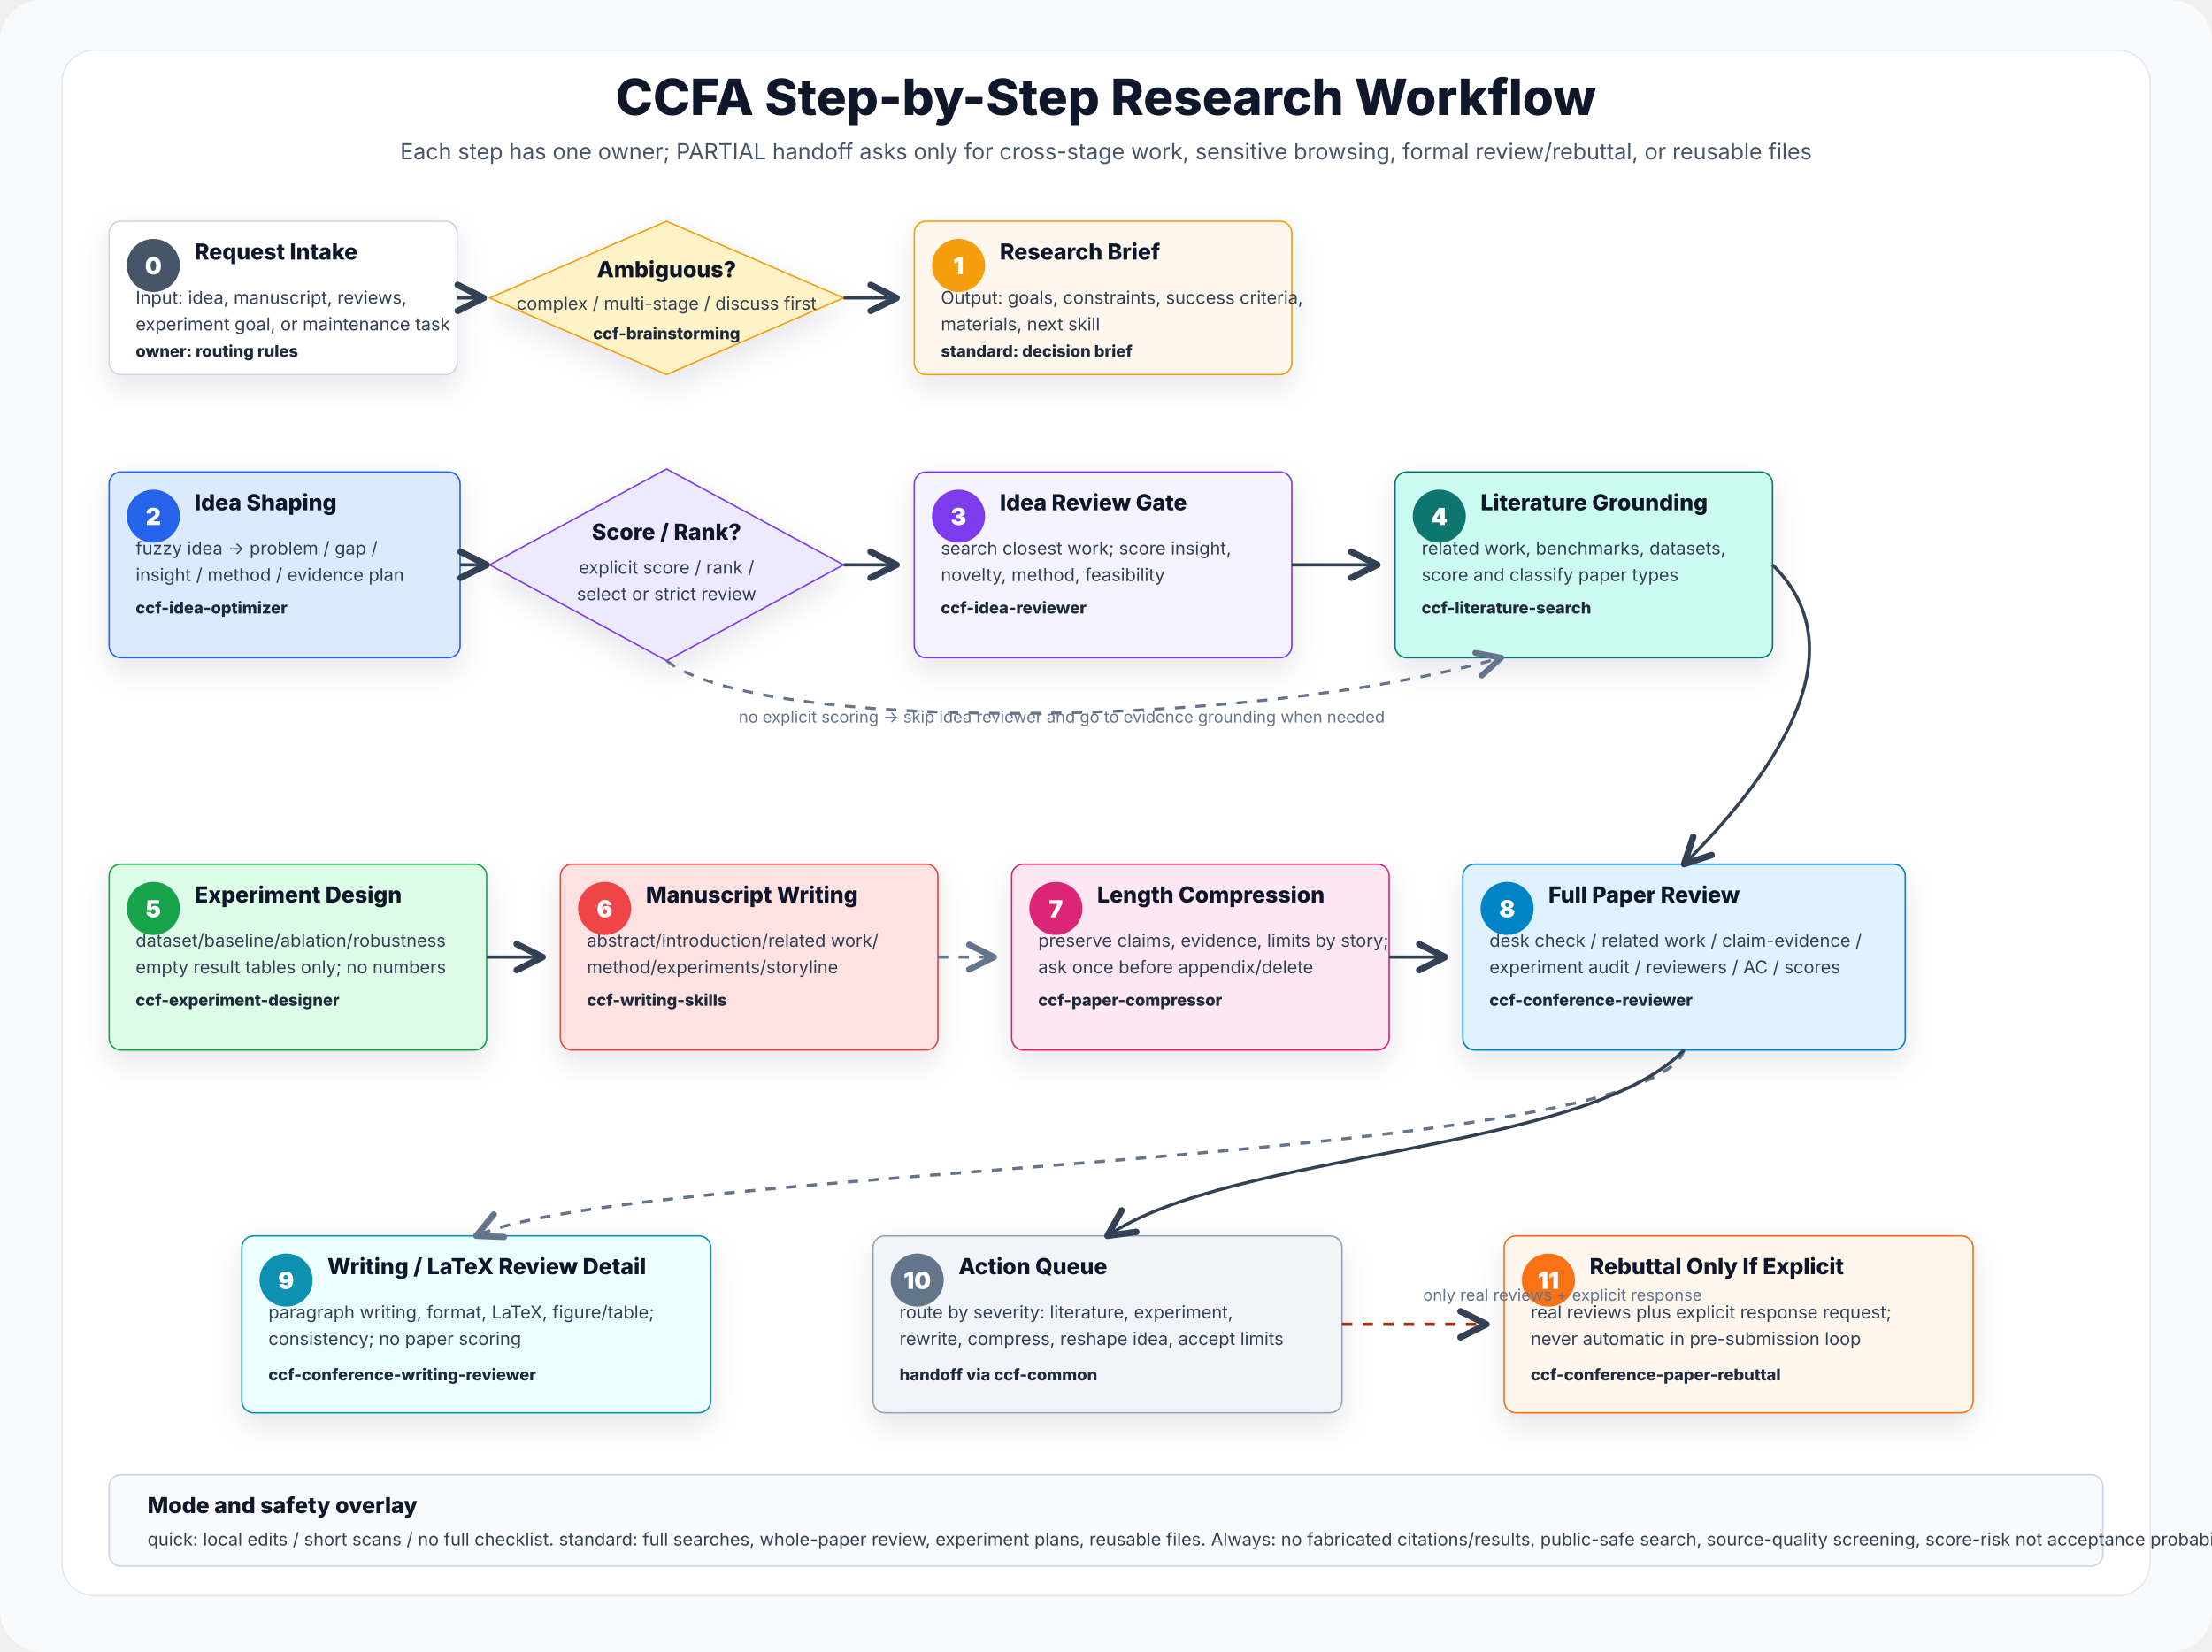
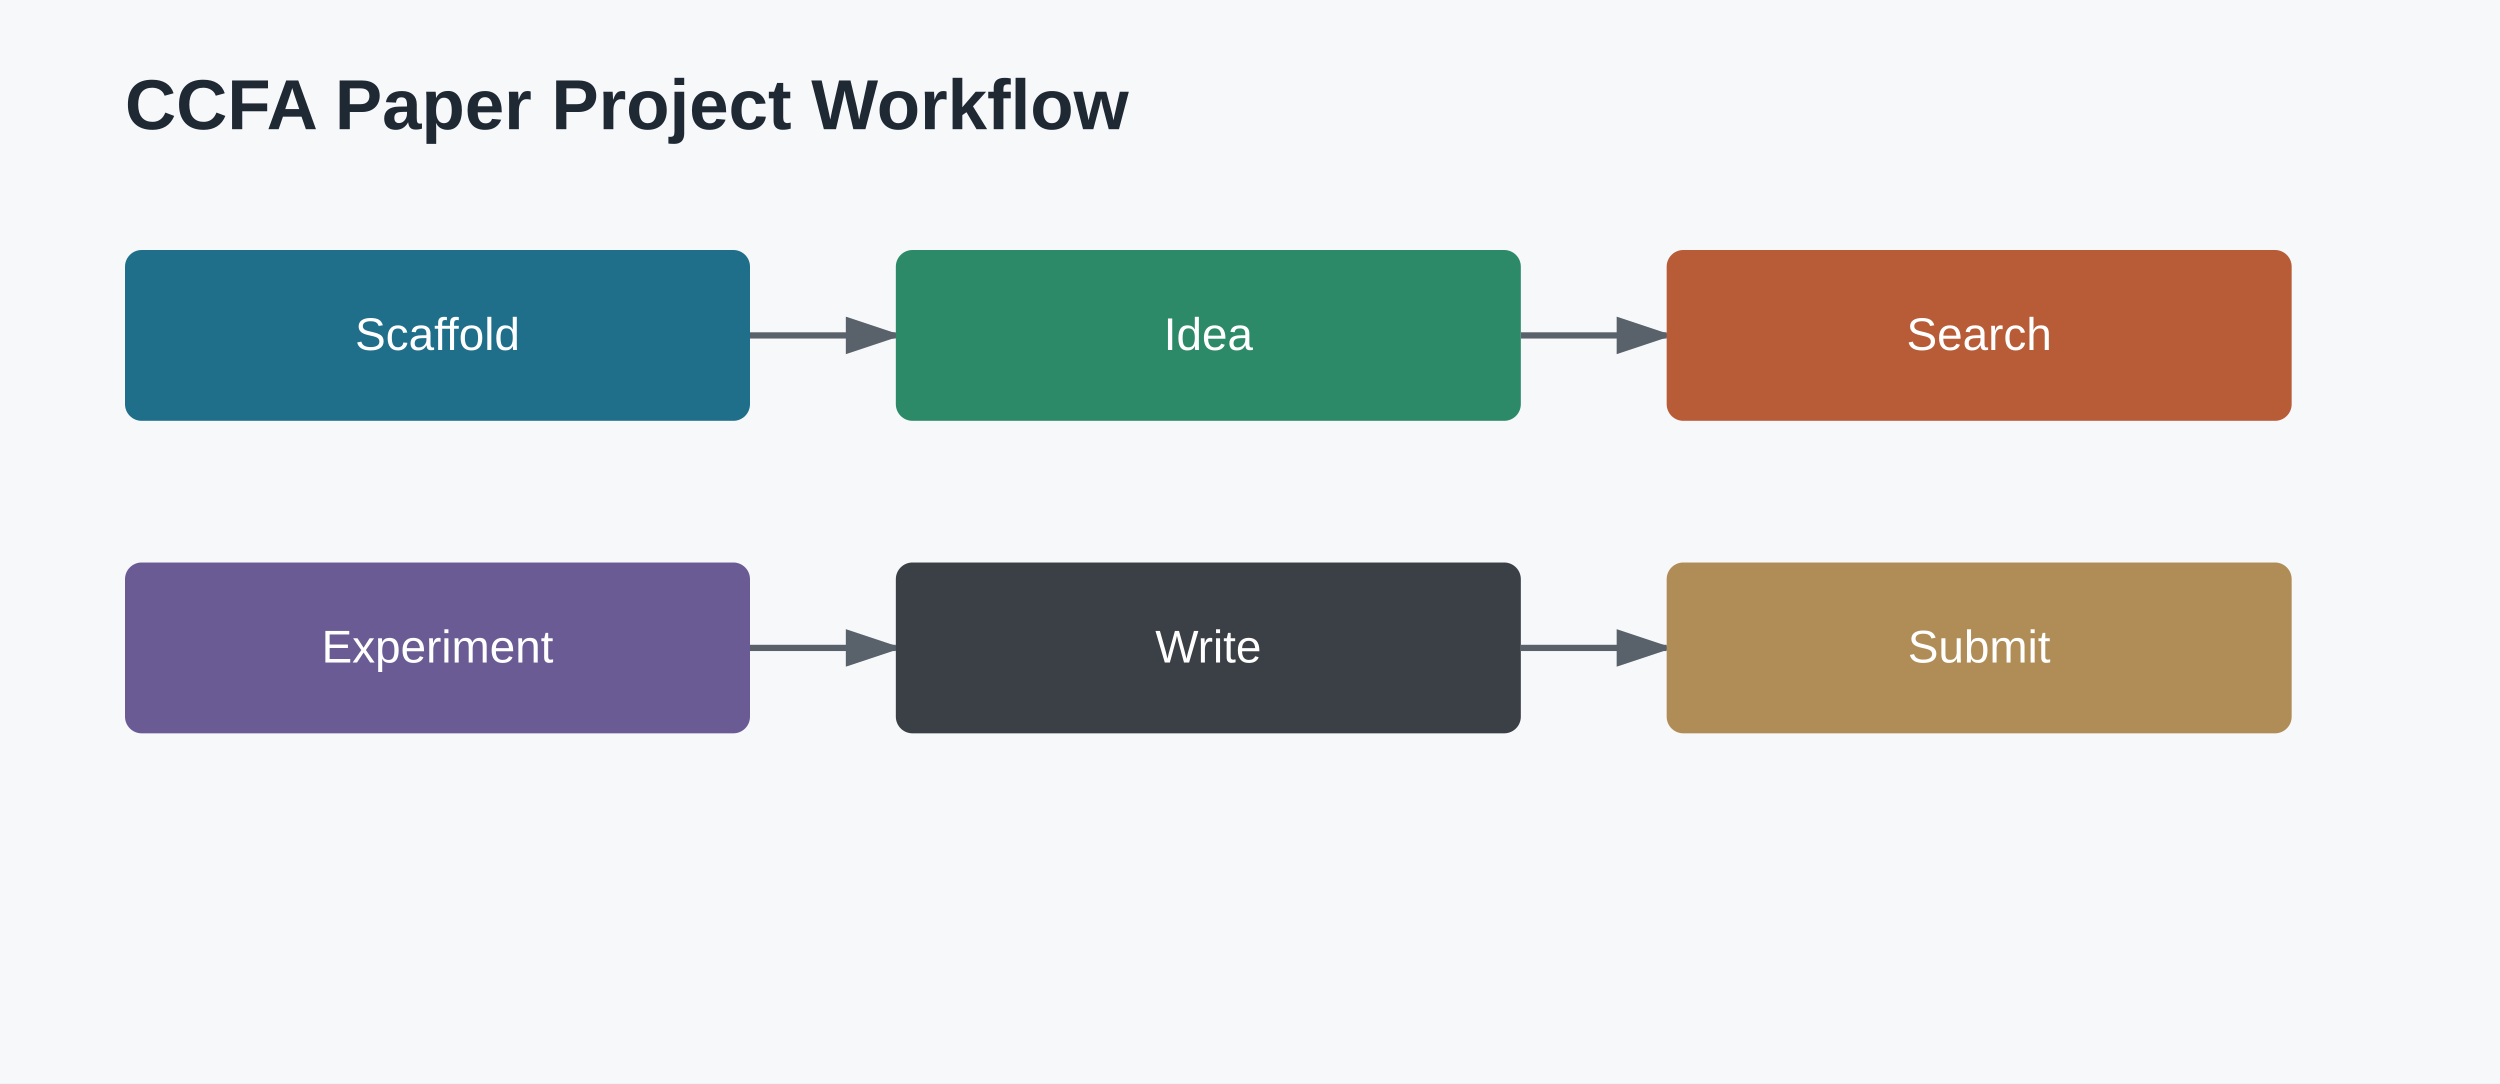
- <svg xmlns="http://www.w3.org/2000/svg" width="1500" height="1120" viewBox="0 0 1500 1120" fill="none" role="img" aria-labelledby="title desc">
+ <svg xmlns="http://www.w3.org/2000/svg" width="1200" height="520" viewBox="0 0 1200 520">
  <defs>
-     <filter id="shadow" x="-12%" y="-18%" width="124%" height="140%" color-interpolation-filters="sRGB">
-       <feDropShadow dx="0" dy="8" stdDeviation="10" flood-color="#0f172a" flood-opacity="0.1" />
-     </filter>
-     <marker id="arrow" markerWidth="12" markerHeight="12" refX="10" refY="6" orient="auto" markerUnits="strokeWidth">
-       <path d="M2 2L10 6L2 10" stroke="#334155" stroke-width="2" stroke-linecap="round" stroke-linejoin="round" />
+     <marker id="arrow" markerWidth="10" markerHeight="10" refX="8" refY="3" orient="auto">
+       <path d="M0,0 L0,6 L9,3 z" fill="#59616b" />
    </marker>
-     <marker id="arrowMuted" markerWidth="12" markerHeight="12" refX="10" refY="6" orient="auto" markerUnits="strokeWidth">
-       <path d="M2 2L10 6L2 10" stroke="#64748b" stroke-width="2" stroke-linecap="round" stroke-linejoin="round" />
-     </marker>
-     <style>
-       .font{font-family:"Microsoft YaHei","Noto Sans SC","Inter","Segoe UI",Arial,sans-serif}
-       .title{font-size:34px;font-weight:800;fill:#0f172a}
-       .sub{font-size:15px;fill:#475569}
-       .num{font-size:16px;font-weight:900;fill:#ffffff}
-       .h{font-size:15px;font-weight:800;fill:#0f172a}
-       .b{font-size:12px;fill:#334155}
-       .s{font-size:11px;fill:#64748b}
-       .skill{font-size:11px;font-weight:800;fill:#1e293b}
-     </style>
  </defs>
-   <rect width="1500" height="1120" rx="28" fill="#f8fafc" />
-   <rect x="42" y="34" width="1416" height="1048" rx="22" fill="#ffffff" stroke="#e2e8f0" />
-   <text x="750" y="78" text-anchor="middle" class="font title">CCFA Step-by-Step Research Workflow</text>
-   <text x="750" y="108" text-anchor="middle" class="font sub">Each step has one owner; PARTIAL handoff asks only for cross-stage work, sensitive browsing, formal review/rebuttal, or reusable files</text>
-   <g filter="url(#shadow)">
-     <rect x="74" y="150" width="236" height="104" rx="8" fill="#ffffff" stroke="#cbd5e1" />
-     <circle cx="104" cy="180" r="18" fill="#475569" />
-     <text x="104" y="186" text-anchor="middle" class="font num">0</text>
-     <text x="132" y="176" class="font h">Request Intake</text>
-     <text x="92" y="206" class="font b">Input: idea, manuscript, reviews,</text>
-     <text x="92" y="224" class="font b">experiment goal, or maintenance task</text>
-     <text x="92" y="242" class="font skill">owner: routing rules</text>
-   </g>
-   <g filter="url(#shadow)">
-     <path d="M452 150L572 202L452 254L332 202Z" fill="#fef3c7" stroke="#f59e0b" />
-     <text x="452" y="188" text-anchor="middle" class="font h" fill="#78350f">Ambiguous?</text>
-     <text x="452" y="210" text-anchor="middle" class="font b" fill="#92400e">complex / multi-stage / discuss first</text>
-     <text x="452" y="230" text-anchor="middle" class="font skill" fill="#92400e">ccf-brainstorming</text>
-   </g>
-   <g filter="url(#shadow)">
-     <rect x="620" y="150" width="256" height="104" rx="8" fill="#fff7ed" stroke="#f59e0b" />
-     <circle cx="650" cy="180" r="18" fill="#f59e0b" />
-     <text x="650" y="186" text-anchor="middle" class="font num">1</text>
-     <text x="678" y="176" class="font h">Research Brief</text>
-     <text x="638" y="206" class="font b">Output: goals, constraints, success criteria,</text>
-     <text x="638" y="224" class="font b">materials, next skill</text>
-     <text x="638" y="242" class="font skill">standard: decision brief</text>
-   </g>
-   <path d="M310 202H328" stroke="#334155" stroke-width="2.2" marker-end="url(#arrow)" />
-   <path d="M572 202H608" stroke="#334155" stroke-width="2.2" marker-end="url(#arrow)" />
-   <g filter="url(#shadow)">
-     <rect x="74" y="320" width="238" height="126" rx="8" fill="#dbeafe" stroke="#2563eb" />
-     <circle cx="104" cy="350" r="18" fill="#2563eb" />
-     <text x="104" y="356" text-anchor="middle" class="font num">2</text>
-     <text x="132" y="346" class="font h" fill="#1e3a8a">Idea Shaping</text>
-     <text x="92" y="376" class="font b" fill="#1d4ed8">fuzzy idea -&gt; problem / gap /</text>
-     <text x="92" y="394" class="font b" fill="#1d4ed8">insight / method / evidence plan</text>
-     <text x="92" y="416" class="font skill" fill="#1e40af">ccf-idea-optimizer</text>
-   </g>
-   <g filter="url(#shadow)">
-     <path d="M452 318L572 383L452 448L332 383Z" fill="#ede9fe" stroke="#7c3aed" />
-     <text x="452" y="366" text-anchor="middle" class="font h" fill="#4c1d95">Score / Rank?</text>
-     <text x="452" y="389" text-anchor="middle" class="font b" fill="#6d28d9">explicit score / rank /</text>
-     <text x="452" y="407" text-anchor="middle" class="font b" fill="#6d28d9">select or strict review</text>
-   </g>
-   <g filter="url(#shadow)">
-     <rect x="620" y="320" width="256" height="126" rx="8" fill="#f5f3ff" stroke="#7c3aed" />
-     <circle cx="650" cy="350" r="18" fill="#7c3aed" />
-     <text x="650" y="356" text-anchor="middle" class="font num">3</text>
-     <text x="678" y="346" class="font h" fill="#4c1d95">Idea Review Gate</text>
-     <text x="638" y="376" class="font b" fill="#6d28d9">search closest work; score insight,</text>
-     <text x="638" y="394" class="font b" fill="#6d28d9">novelty, method, feasibility</text>
-     <text x="638" y="416" class="font skill" fill="#5b21b6">ccf-idea-reviewer</text>
-   </g>
-   <g filter="url(#shadow)">
-     <rect x="946" y="320" width="256" height="126" rx="8" fill="#ccfbf1" stroke="#0f766e" />
-     <circle cx="976" cy="350" r="18" fill="#0f766e" />
-     <text x="976" y="356" text-anchor="middle" class="font num">4</text>
-     <text x="1004" y="346" class="font h" fill="#134e4a">Literature Grounding</text>
-     <text x="964" y="376" class="font b" fill="#0f766e">related work, benchmarks, datasets,</text>
-     <text x="964" y="394" class="font b" fill="#0f766e">score and classify paper types</text>
-     <text x="964" y="416" class="font skill" fill="#115e59">ccf-literature-search</text>
-   </g>
-   <path d="M312 383H330" stroke="#334155" stroke-width="2.2" marker-end="url(#arrow)" />
-   <path d="M572 383H608" stroke="#334155" stroke-width="2.2" marker-end="url(#arrow)" />
-   <path d="M876 383H934" stroke="#334155" stroke-width="2.2" marker-end="url(#arrow)" />
-   <path d="M452 448C512 496 842 496 1018 446" stroke="#64748b" stroke-width="2" stroke-dasharray="7 7" fill="none" marker-end="url(#arrowMuted)" />
-   <text x="720" y="490" text-anchor="middle" class="font s">no explicit scoring -&gt; skip idea reviewer and go to evidence grounding when needed</text>
-   <g filter="url(#shadow)">
-     <rect x="74" y="586" width="256" height="126" rx="8" fill="#dcfce7" stroke="#16a34a" />
-     <circle cx="104" cy="616" r="18" fill="#16a34a" />
-     <text x="104" y="622" text-anchor="middle" class="font num">5</text>
-     <text x="132" y="612" class="font h" fill="#14532d">Experiment Design</text>
-     <text x="92" y="642" class="font b" fill="#15803d">dataset/baseline/ablation/robustness</text>
-     <text x="92" y="660" class="font b" fill="#15803d">empty result tables only; no numbers</text>
-     <text x="92" y="682" class="font skill" fill="#166534">ccf-experiment-designer</text>
-   </g>
-   <g filter="url(#shadow)">
-     <rect x="380" y="586" width="256" height="126" rx="8" fill="#fee2e2" stroke="#ef4444" />
-     <circle cx="410" cy="616" r="18" fill="#ef4444" />
-     <text x="410" y="622" text-anchor="middle" class="font num">6</text>
-     <text x="438" y="612" class="font h" fill="#7f1d1d">Manuscript Writing</text>
-     <text x="398" y="642" class="font b" fill="#991b1b">abstract/introduction/related work/</text>
-     <text x="398" y="660" class="font b" fill="#991b1b">method/experiments/storyline</text>
-     <text x="398" y="682" class="font skill" fill="#991b1b">ccf-writing-skills</text>
-   </g>
-   <g filter="url(#shadow)">
-     <rect x="686" y="586" width="256" height="126" rx="8" fill="#fce7f3" stroke="#db2777" />
-     <circle cx="716" cy="616" r="18" fill="#db2777" />
-     <text x="716" y="622" text-anchor="middle" class="font num">7</text>
-     <text x="744" y="612" class="font h" fill="#831843">Length Compression</text>
-     <text x="704" y="642" class="font b" fill="#9d174d">preserve claims, evidence, limits by story;</text>
-     <text x="704" y="660" class="font b" fill="#9d174d">ask once before appendix/delete</text>
-     <text x="704" y="682" class="font skill" fill="#9d174d">ccf-paper-compressor</text>
-   </g>
-   <g filter="url(#shadow)">
-     <rect x="992" y="586" width="300" height="126" rx="8" fill="#e0f2fe" stroke="#0284c7" />
-     <circle cx="1022" cy="616" r="18" fill="#0284c7" />
-     <text x="1022" y="622" text-anchor="middle" class="font num">8</text>
-     <text x="1050" y="612" class="font h" fill="#0c4a6e">Full Paper Review</text>
-     <text x="1010" y="642" class="font b" fill="#075985">desk check / related work / claim-evidence /</text>
-     <text x="1010" y="660" class="font b" fill="#075985">experiment audit / reviewers / AC / scores</text>
-     <text x="1010" y="682" class="font skill" fill="#075985">ccf-conference-reviewer</text>
-   </g>
-   <path d="M1202 383C1264 444 1198 530 1142 586" stroke="#334155" stroke-width="2.2" fill="none" marker-end="url(#arrow)" />
-   <path d="M330 649H368" stroke="#334155" stroke-width="2.2" marker-end="url(#arrow)" />
-   <path d="M636 649H674" stroke="#64748b" stroke-width="2.1" stroke-dasharray="7 7" marker-end="url(#arrowMuted)" />
-   <path d="M942 649H980" stroke="#334155" stroke-width="2.2" marker-end="url(#arrow)" />
-   <g filter="url(#shadow)">
-     <rect x="164" y="838" width="318" height="120" rx="8" fill="#ecfeff" stroke="#0891b2" />
-     <circle cx="194" cy="868" r="18" fill="#0891b2" />
-     <text x="194" y="874" text-anchor="middle" class="font num">9</text>
-     <text x="222" y="864" class="font h" fill="#164e63">Writing / LaTeX Review Detail</text>
-     <text x="182" y="894" class="font b" fill="#0e7490">paragraph writing, format, LaTeX, figure/table;</text>
-     <text x="182" y="912" class="font b" fill="#0e7490">consistency; no paper scoring</text>
-     <text x="182" y="936" class="font skill" fill="#0e7490">ccf-conference-writing-reviewer</text>
-   </g>
-   <g filter="url(#shadow)">
-     <rect x="592" y="838" width="318" height="120" rx="8" fill="#f1f5f9" stroke="#94a3b8" />
-     <circle cx="622" cy="868" r="18" fill="#64748b" />
-     <text x="622" y="874" text-anchor="middle" class="font num">10</text>
-     <text x="650" y="864" class="font h">Action Queue</text>
-     <text x="610" y="894" class="font b">route by severity: literature, experiment,</text>
-     <text x="610" y="912" class="font b">rewrite, compress, reshape idea, accept limits</text>
-     <text x="610" y="936" class="font skill">handoff via ccf-common</text>
-   </g>
-   <g filter="url(#shadow)">
-     <rect x="1020" y="838" width="318" height="120" rx="8" fill="#fff7ed" stroke="#f97316" />
-     <circle cx="1050" cy="868" r="18" fill="#f97316" />
-     <text x="1050" y="874" text-anchor="middle" class="font num">11</text>
-     <text x="1078" y="864" class="font h" fill="#9a3412">Rebuttal Only If Explicit</text>
-     <text x="1038" y="894" class="font b" fill="#9a3412">real reviews plus explicit response request;</text>
-     <text x="1038" y="912" class="font b" fill="#9a3412">never automatic in pre-submission loop</text>
-     <text x="1038" y="936" class="font skill" fill="#9a3412">ccf-conference-paper-rebuttal</text>
-   </g>
-   <path d="M1142 712C1116 790 430 790 323 838" stroke="#64748b" stroke-width="2.1" stroke-dasharray="7 7" fill="none" marker-end="url(#arrowMuted)" />
-   <path d="M1142 712C1074 782 836 780 751 838" stroke="#334155" stroke-width="2.2" fill="none" marker-end="url(#arrow)" />
-   <path d="M910 898H1008" stroke="#9a3412" stroke-width="2.2" stroke-dasharray="7 7" marker-end="url(#arrow)" />
-   <text x="965" y="882" class="font s" fill="#9a3412">only real reviews + explicit response</text>
-   <rect x="74" y="1000" width="1352" height="62" rx="8" fill="#f8fafc" stroke="#cbd5e1" />
-   <text x="100" y="1026" class="font h">Mode and safety overlay</text>
-   <text x="100" y="1048" class="font b">quick: local edits / short scans / no full checklist. standard: full searches, whole-paper review, experiment plans, reusable files. Always: no fabricated citations/results, public-safe search, source-quality screening, score-risk not acceptance probability.</text>
+   <rect width="1200" height="520" fill="#f7f8fa" />
+   <text x="60" y="62" font-family="Arial, sans-serif" font-size="34" font-weight="700" fill="#1f2933">CCFA Paper Project Workflow</text>
+   <rect x="60" y="120" width="300" height="82" rx="8" fill="#1F6F8B" />
+   <text x="210" y="168" text-anchor="middle" font-family="Arial, sans-serif" font-size="22" fill="#ffffff">Scaffold</text>
+   <line x1="360" y1="161" x2="430" y2="161" stroke="#59616b" stroke-width="3" marker-end="url(#arrow)" />
+   <rect x="430" y="120" width="300" height="82" rx="8" fill="#2D8A68" />
+   <text x="580" y="168" text-anchor="middle" font-family="Arial, sans-serif" font-size="22" fill="#ffffff">Idea</text>
+   <line x1="730" y1="161" x2="800" y2="161" stroke="#59616b" stroke-width="3" marker-end="url(#arrow)" />
+   <rect x="800" y="120" width="300" height="82" rx="8" fill="#B85C38" />
+   <text x="950" y="168" text-anchor="middle" font-family="Arial, sans-serif" font-size="22" fill="#ffffff">Search</text>
+   <rect x="60" y="270" width="300" height="82" rx="8" fill="#6B5B95" />
+   <text x="210" y="318" text-anchor="middle" font-family="Arial, sans-serif" font-size="22" fill="#ffffff">Experiment</text>
+   <line x1="360" y1="311" x2="430" y2="311" stroke="#59616b" stroke-width="3" marker-end="url(#arrow)" />
+   <rect x="430" y="270" width="300" height="82" rx="8" fill="#3B3F46" />
+   <text x="580" y="318" text-anchor="middle" font-family="Arial, sans-serif" font-size="22" fill="#ffffff">Write</text>
+   <line x1="730" y1="311" x2="800" y2="311" stroke="#59616b" stroke-width="3" marker-end="url(#arrow)" />
+   <rect x="800" y="270" width="300" height="82" rx="8" fill="#B08D57" />
+   <text x="950" y="318" text-anchor="middle" font-family="Arial, sans-serif" font-size="22" fill="#ffffff">Submit</text>
</svg>
